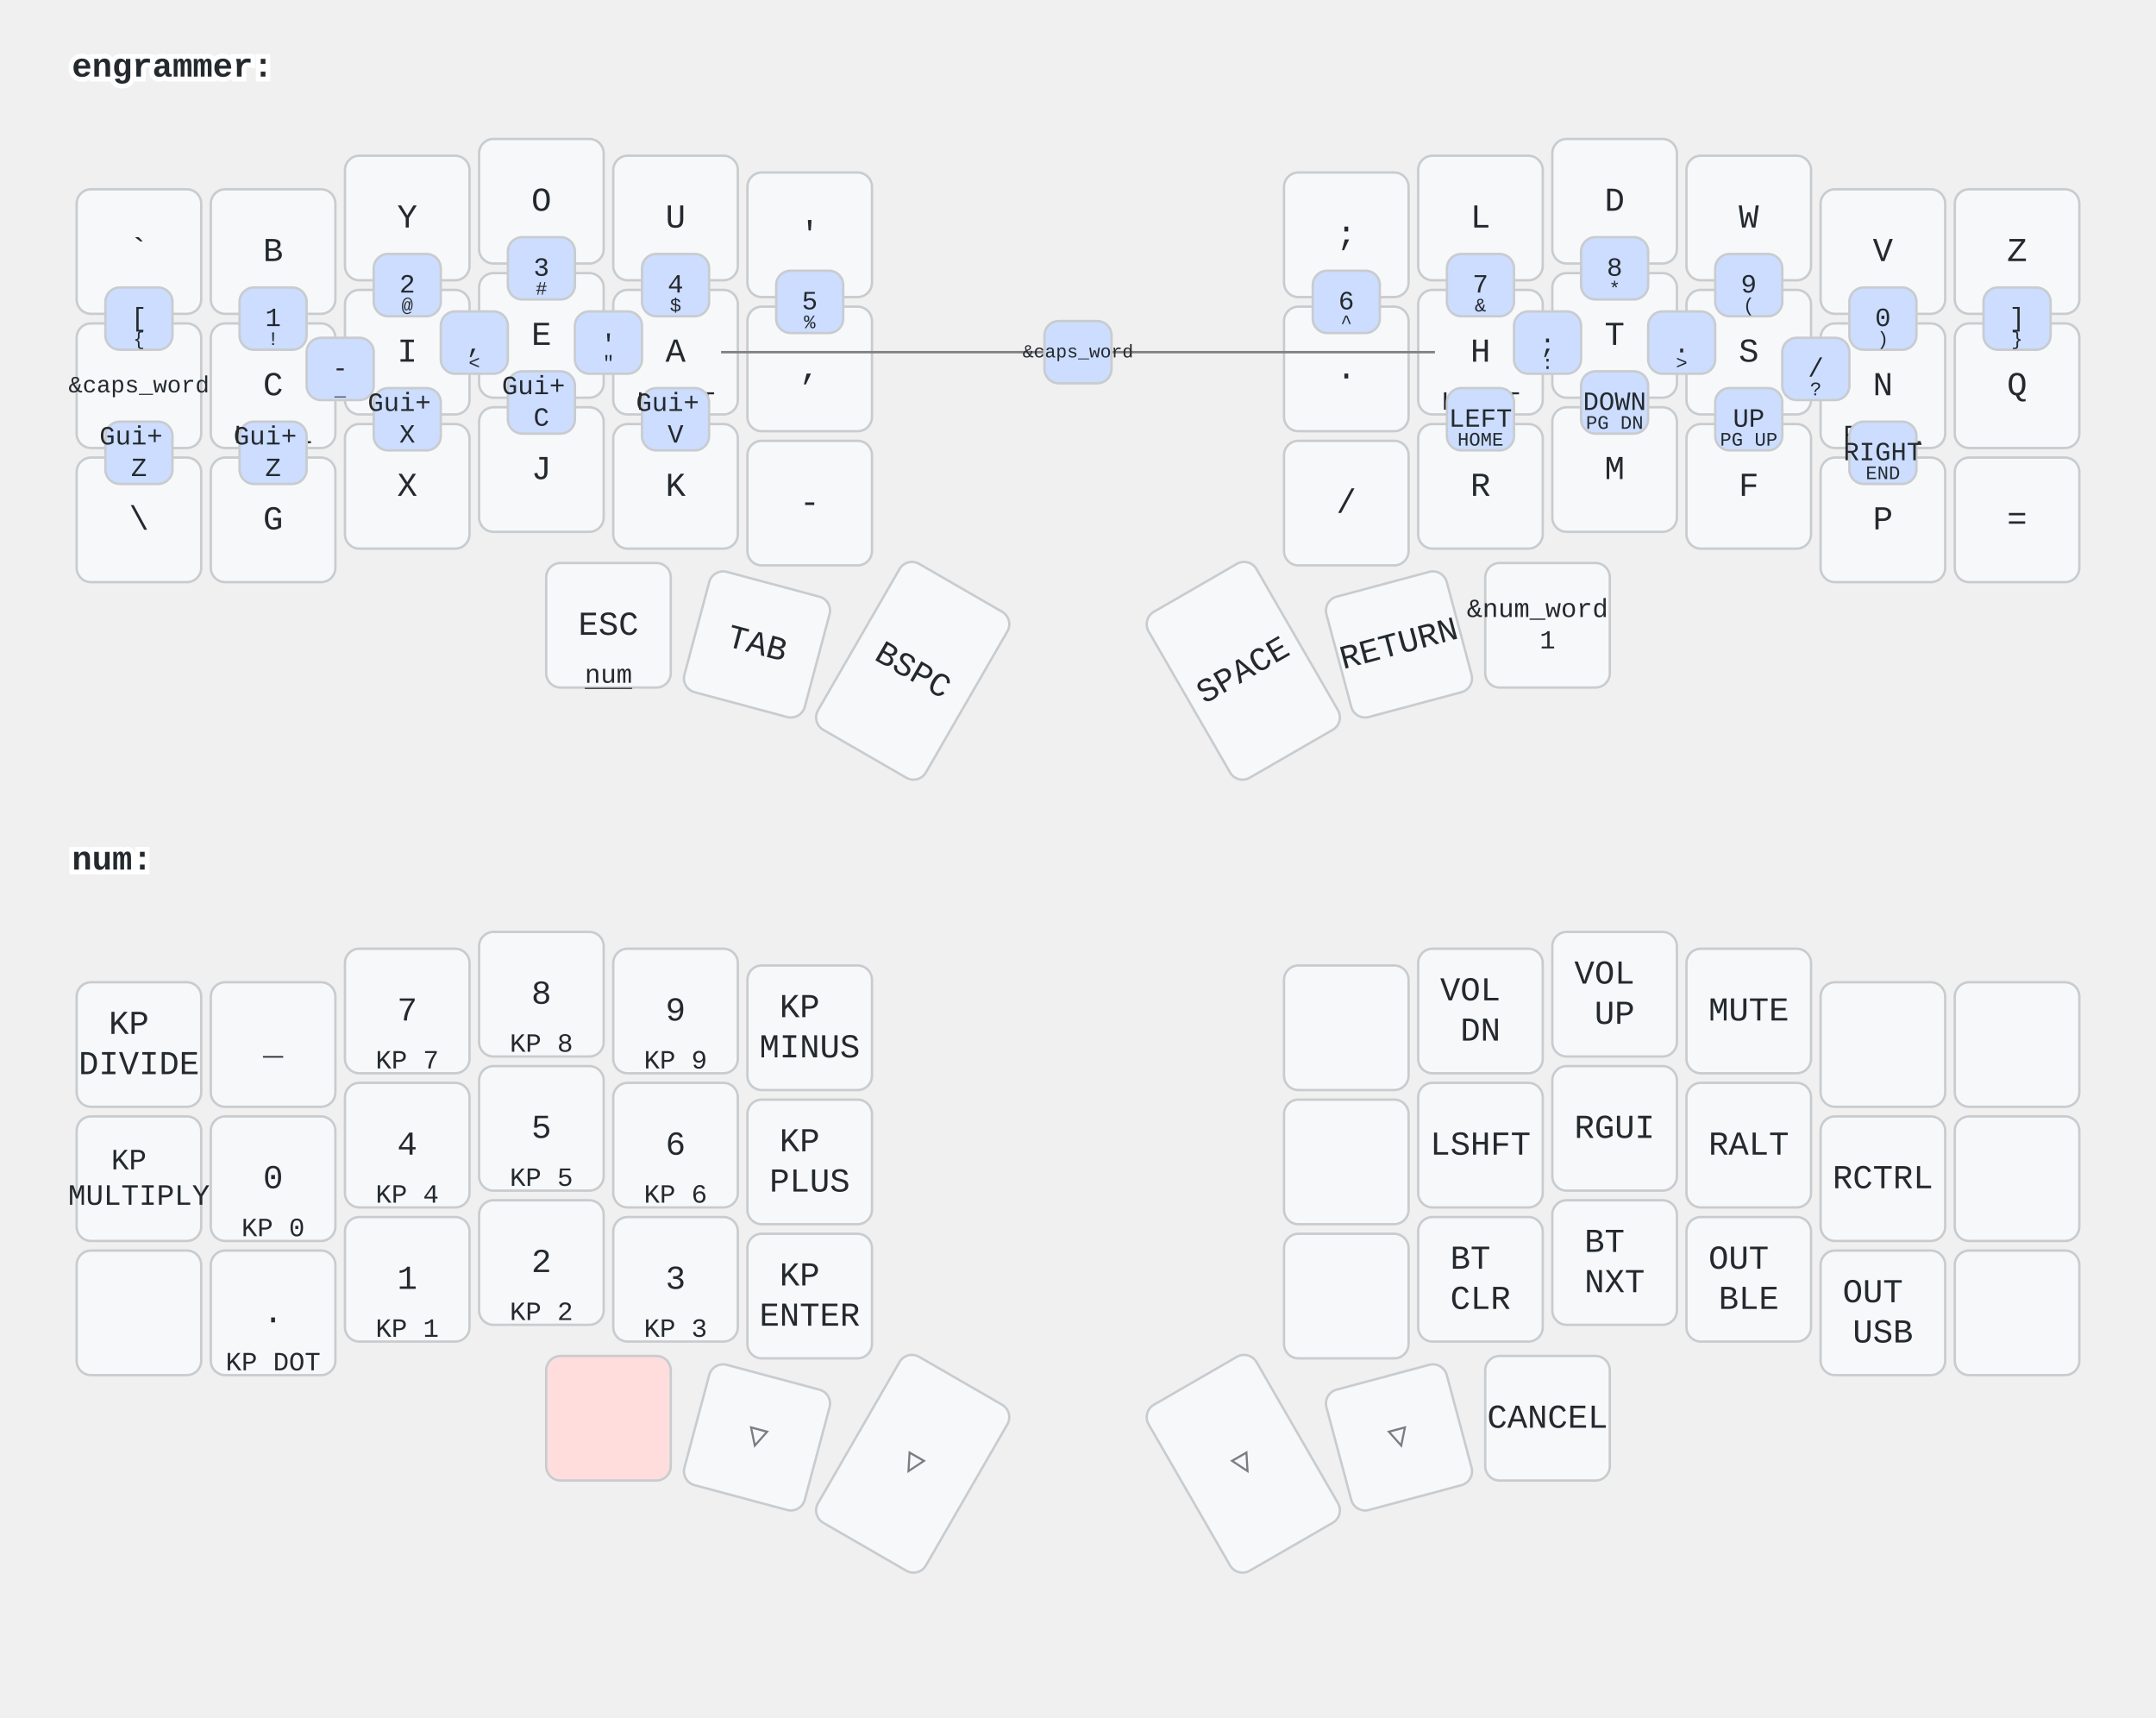
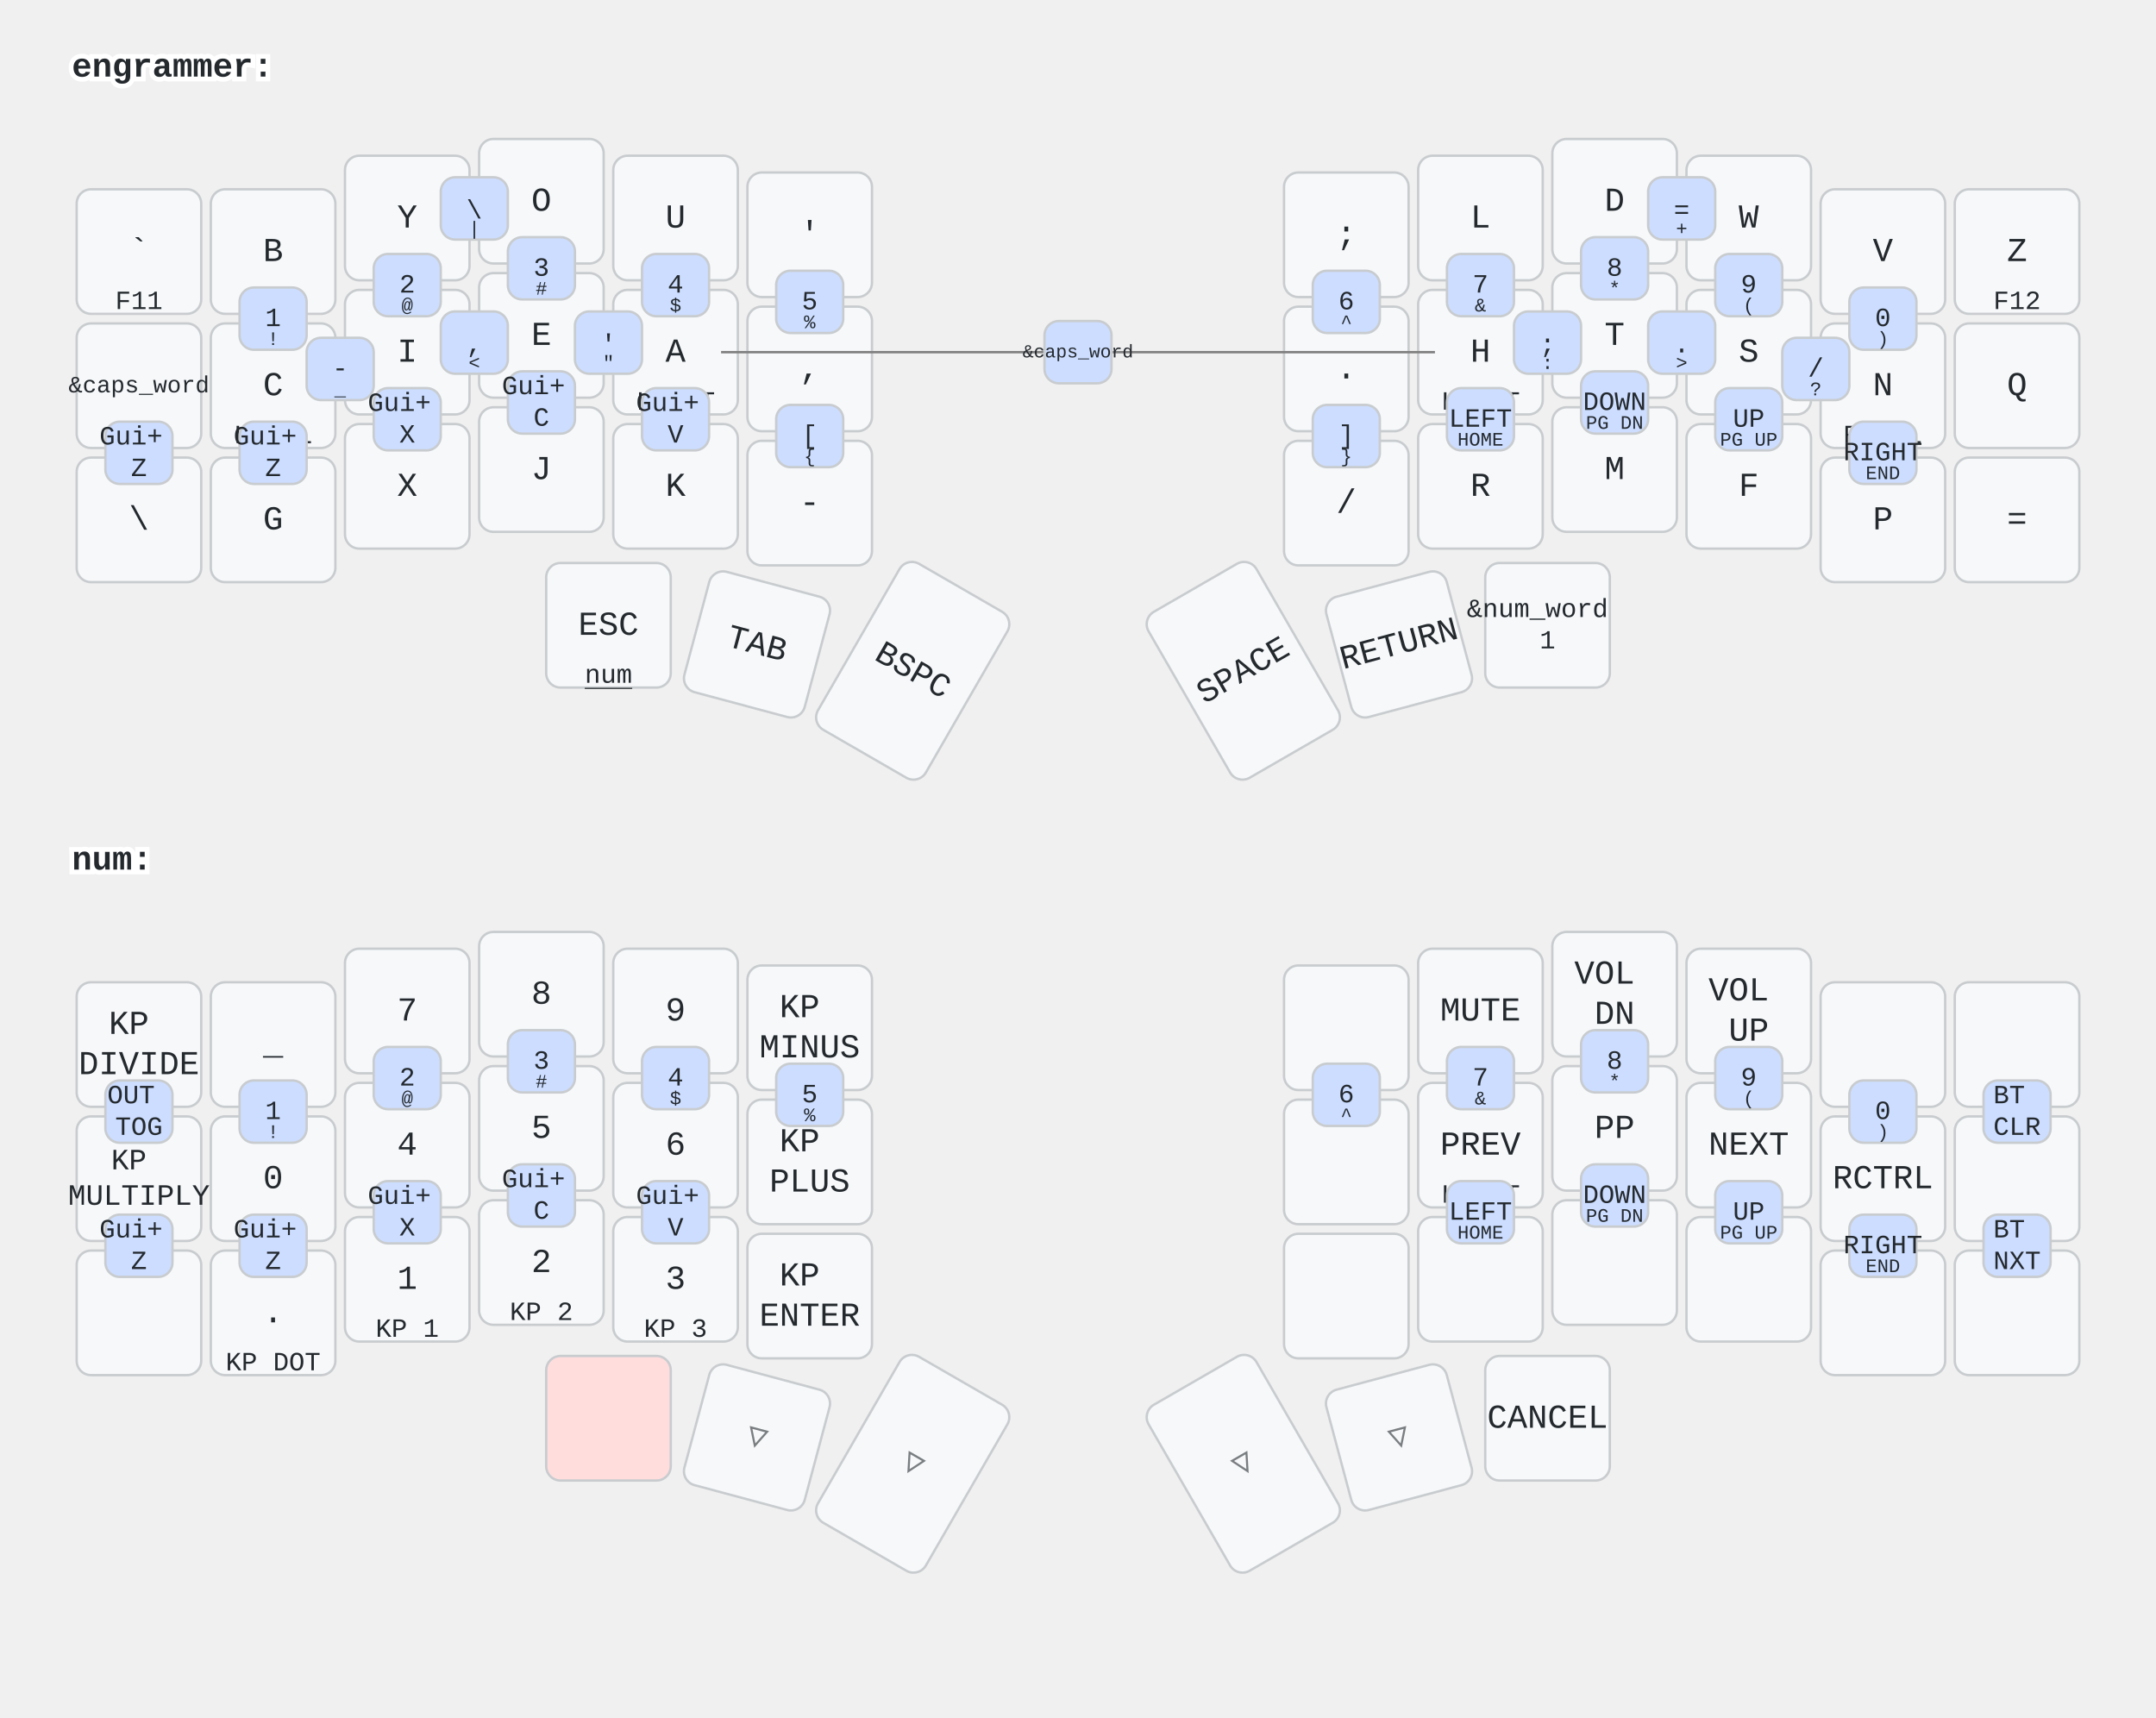
<svg xmlns="http://www.w3.org/2000/svg" width="900" height="717" viewBox="0 0 900 717" class="keymap">
  <style>/* inherit to force styles through use tags */
svg path {
    fill: inherit;
}

/* font and background color specifications */
svg.keymap {
    font-family: SFMono-Regular,Consolas,Liberation Mono,Menlo,monospace;
    font-size: 14px;
    font-kerning: normal;
    text-rendering: optimizeLegibility;
    fill: #24292e;
}

/* default key styling */
rect.key {
    fill: #f6f8fa;
}

rect.key, rect.combo {
    stroke: #c9cccf;
    stroke-width: 1;
}

/* default key side styling, only used is draw_key_sides is set */
rect.side {
    filter: brightness(90%);
}

/* color accent for combo boxes */
rect.combo, rect.combo-separate {
    fill: #cdf;
}

/* color accent for held keys */
rect.held, rect.combo.held {
    fill: #fdd;
}

/* color accent for ghost (optional) keys */
rect.ghost, rect.combo.ghost {
    stroke-dasharray: 4, 4;
    stroke-width: 2;
}

text {
    text-anchor: middle;
    dominant-baseline: middle;
}

/* styling for layer labels */
text.label {
    font-weight: bold;
    text-anchor: start;
    stroke: white;
    stroke-width: 4;
    paint-order: stroke;
}

/* styling for optional footer */
text.footer {
    text-anchor: end;
    dominant-baseline: auto;
    stroke: white;
    stroke-width: 4;
    paint-order: stroke;
}

/* styling for combo tap, and key hold/shifted label text */
text.combo, text.hold, text.shifted {
    font-size: 11px;
}

text.hold {
    text-anchor: middle;
    dominant-baseline: auto;
}

text.shifted {
    text-anchor: middle;
    dominant-baseline: hanging;
}

text.layer-activator {
    text-decoration: underline;
}

/* styling for hold/shifted label text in combo box */
text.combo.hold, text.combo.shifted {
    font-size: 8px;
}

/* lighter symbol for transparent keys */
text.trans {
    fill: #7b7e81;
}

/* styling for combo dendrons */
path.combo {
    stroke-width: 1;
    stroke: gray;
    fill: none;
}

/* Start Tabler Icons Cleanup */
/* cannot use height/width with glyphs */
.icon-tabler &gt; path {
    fill: inherit;
    stroke: inherit;
    stroke-width: 2;
}
/* hide tabler's default box */
.icon-tabler &gt; path[stroke="none"][fill="none"] {
    visibility: hidden;
}
/* End Tabler Icons Cleanup */
</style>
  <g transform="translate(30, 0)" class="layer-engrammer">
    <text x="0" y="28" class="label" id="engrammer">engrammer:</text>
    <g transform="translate(0, 56)">
      <g transform="translate(28, 49)" class="key keypos-0">
        <rect rx="6" ry="6" x="-26" y="-26" width="52" height="52" class="key" />
        <text x="0" y="0" class="key tap">`</text>
        <text x="0" y="24" class="key hold">F11</text>
      </g>
      <g transform="translate(84, 49)" class="key keypos-1">
        <rect rx="6" ry="6" x="-26" y="-26" width="52" height="52" class="key" />
        <text x="0" y="0" class="key tap">B</text>
        <text x="0" y="24" class="key hold">F1</text>
      </g>
      <g transform="translate(140, 35)" class="key keypos-2">
        <rect rx="6" ry="6" x="-26" y="-26" width="52" height="52" class="key" />
        <text x="0" y="0" class="key tap">Y</text>
        <text x="0" y="24" class="key hold">F2</text>
      </g>
      <g transform="translate(196, 28)" class="key keypos-3">
        <rect rx="6" ry="6" x="-26" y="-26" width="52" height="52" class="key" />
        <text x="0" y="0" class="key tap">O</text>
        <text x="0" y="24" class="key hold">F3</text>
      </g>
      <g transform="translate(252, 35)" class="key keypos-4">
        <rect rx="6" ry="6" x="-26" y="-26" width="52" height="52" class="key" />
        <text x="0" y="0" class="key tap">U</text>
        <text x="0" y="24" class="key hold">F4</text>
      </g>
      <g transform="translate(308, 42)" class="key keypos-5">
        <rect rx="6" ry="6" x="-26" y="-26" width="52" height="52" class="key" />
        <text x="0" y="0" class="key tap">'</text>
        <text x="0" y="24" class="key hold">F5</text>
      </g>
      <g transform="translate(532, 42)" class="key keypos-6">
        <rect rx="6" ry="6" x="-26" y="-26" width="52" height="52" class="key" />
        <text x="0" y="0" class="key tap">;</text>
        <text x="0" y="24" class="key hold">F6</text>
      </g>
      <g transform="translate(588, 35)" class="key keypos-7">
        <rect rx="6" ry="6" x="-26" y="-26" width="52" height="52" class="key" />
        <text x="0" y="0" class="key tap">L</text>
        <text x="0" y="24" class="key hold">F7</text>
      </g>
      <g transform="translate(644, 28)" class="key keypos-8">
        <rect rx="6" ry="6" x="-26" y="-26" width="52" height="52" class="key" />
        <text x="0" y="0" class="key tap">D</text>
        <text x="0" y="24" class="key hold">F8</text>
      </g>
      <g transform="translate(700, 35)" class="key keypos-9">
        <rect rx="6" ry="6" x="-26" y="-26" width="52" height="52" class="key" />
        <text x="0" y="0" class="key tap">W</text>
        <text x="0" y="24" class="key hold">F9</text>
      </g>
      <g transform="translate(756, 49)" class="key keypos-10">
        <rect rx="6" ry="6" x="-26" y="-26" width="52" height="52" class="key" />
        <text x="0" y="0" class="key tap">V</text>
        <text x="0" y="24" class="key hold">F10</text>
      </g>
      <g transform="translate(812, 49)" class="key keypos-11">
        <rect rx="6" ry="6" x="-26" y="-26" width="52" height="52" class="key" />
        <text x="0" y="0" class="key tap">Z</text>
        <text x="0" y="24" class="key hold">F12</text>
      </g>
      <g transform="translate(28, 105)" class="key keypos-12">
        <rect rx="6" ry="6" x="-26" y="-26" width="52" height="52" class="key" />
        <text x="0" y="0" class="key tap">
          <tspan style="font-size: 70%">&amp;caps_word</tspan>
        </text>
      </g>
      <g transform="translate(84, 105)" class="key keypos-13">
        <rect rx="6" ry="6" x="-26" y="-26" width="52" height="52" class="key" />
        <text x="0" y="0" class="key tap">C</text>
        <text x="0" y="24" class="key hold">LCTRL</text>
      </g>
      <g transform="translate(140, 91)" class="key keypos-14">
        <rect rx="6" ry="6" x="-26" y="-26" width="52" height="52" class="key" />
        <text x="0" y="0" class="key tap">I</text>
        <text x="0" y="24" class="key hold">LALT</text>
      </g>
      <g transform="translate(196, 84)" class="key keypos-15">
        <rect rx="6" ry="6" x="-26" y="-26" width="52" height="52" class="key" />
        <text x="0" y="0" class="key tap">E</text>
        <text x="0" y="24" class="key hold">LGUI</text>
      </g>
      <g transform="translate(252, 91)" class="key keypos-16">
        <rect rx="6" ry="6" x="-26" y="-26" width="52" height="52" class="key" />
        <text x="0" y="0" class="key tap">A</text>
        <text x="0" y="24" class="key hold">LSHFT</text>
      </g>
      <g transform="translate(308, 98)" class="key keypos-17">
        <rect rx="6" ry="6" x="-26" y="-26" width="52" height="52" class="key" />
        <text x="0" y="0" class="key tap">,</text>
      </g>
      <g transform="translate(532, 98)" class="key keypos-18">
        <rect rx="6" ry="6" x="-26" y="-26" width="52" height="52" class="key" />
        <text x="0" y="0" class="key tap">.</text>
      </g>
      <g transform="translate(588, 91)" class="key keypos-19">
        <rect rx="6" ry="6" x="-26" y="-26" width="52" height="52" class="key" />
        <text x="0" y="0" class="key tap">H</text>
        <text x="0" y="24" class="key hold">LSHFT</text>
      </g>
      <g transform="translate(644, 84)" class="key keypos-20">
        <rect rx="6" ry="6" x="-26" y="-26" width="52" height="52" class="key" />
        <text x="0" y="0" class="key tap">T</text>
        <text x="0" y="24" class="key hold">RGUI</text>
      </g>
      <g transform="translate(700, 91)" class="key keypos-21">
        <rect rx="6" ry="6" x="-26" y="-26" width="52" height="52" class="key" />
        <text x="0" y="0" class="key tap">S</text>
        <text x="0" y="24" class="key hold">RALT</text>
      </g>
      <g transform="translate(756, 105)" class="key keypos-22">
        <rect rx="6" ry="6" x="-26" y="-26" width="52" height="52" class="key" />
        <text x="0" y="0" class="key tap">N</text>
        <text x="0" y="24" class="key hold">RCTRL</text>
      </g>
      <g transform="translate(812, 105)" class="key keypos-23">
        <rect rx="6" ry="6" x="-26" y="-26" width="52" height="52" class="key" />
        <text x="0" y="0" class="key tap">Q</text>
      </g>
      <g transform="translate(28, 161)" class="key keypos-24">
        <rect rx="6" ry="6" x="-26" y="-26" width="52" height="52" class="key" />
        <text x="0" y="0" class="key tap">\</text>
      </g>
      <g transform="translate(84, 161)" class="key keypos-25">
        <rect rx="6" ry="6" x="-26" y="-26" width="52" height="52" class="key" />
        <text x="0" y="0" class="key tap">G</text>
      </g>
      <g transform="translate(140, 147)" class="key keypos-26">
        <rect rx="6" ry="6" x="-26" y="-26" width="52" height="52" class="key" />
        <text x="0" y="0" class="key tap">X</text>
      </g>
      <g transform="translate(196, 140)" class="key keypos-27">
        <rect rx="6" ry="6" x="-26" y="-26" width="52" height="52" class="key" />
        <text x="0" y="0" class="key tap">J</text>
      </g>
      <g transform="translate(252, 147)" class="key keypos-28">
        <rect rx="6" ry="6" x="-26" y="-26" width="52" height="52" class="key" />
        <text x="0" y="0" class="key tap">K</text>
      </g>
      <g transform="translate(308, 154)" class="key keypos-29">
        <rect rx="6" ry="6" x="-26" y="-26" width="52" height="52" class="key" />
        <text x="0" y="0" class="key tap">-</text>
      </g>
      <g transform="translate(532, 154)" class="key keypos-30">
        <rect rx="6" ry="6" x="-26" y="-26" width="52" height="52" class="key" />
        <text x="0" y="0" class="key tap">/</text>
      </g>
      <g transform="translate(588, 147)" class="key keypos-31">
        <rect rx="6" ry="6" x="-26" y="-26" width="52" height="52" class="key" />
        <text x="0" y="0" class="key tap">R</text>
      </g>
      <g transform="translate(644, 140)" class="key keypos-32">
        <rect rx="6" ry="6" x="-26" y="-26" width="52" height="52" class="key" />
        <text x="0" y="0" class="key tap">M</text>
      </g>
      <g transform="translate(700, 147)" class="key keypos-33">
        <rect rx="6" ry="6" x="-26" y="-26" width="52" height="52" class="key" />
        <text x="0" y="0" class="key tap">F</text>
      </g>
      <g transform="translate(756, 161)" class="key keypos-34">
        <rect rx="6" ry="6" x="-26" y="-26" width="52" height="52" class="key" />
        <text x="0" y="0" class="key tap">P</text>
      </g>
      <g transform="translate(812, 161)" class="key keypos-35">
        <rect rx="6" ry="6" x="-26" y="-26" width="52" height="52" class="key" />
        <text x="0" y="0" class="key tap">=</text>
      </g>
      <g transform="translate(224, 205)" class="key keypos-36">
        <rect rx="6" ry="6" x="-26" y="-26" width="52" height="52" class="key" />
        <text x="0" y="0" class="key tap">ESC</text>
        <a href="#num">
          <text x="0" y="24" class="key hold layer-activator">num</text>
        </a>
      </g>
      <g transform="translate(286, 213) rotate(15.0)" class="key keypos-37">
        <rect rx="6" ry="6" x="-26" y="-26" width="52" height="52" class="key" />
        <text x="0" y="0" class="key tap">TAB</text>
      </g>
      <g transform="translate(351, 224) rotate(30.0)" class="key keypos-38">
        <rect rx="6" ry="6" x="-26" y="-40" width="52" height="80" class="key" />
        <text x="0" y="0" class="key tap">BSPC</text>
      </g>
      <g transform="translate(489, 224) rotate(-30.0)" class="key keypos-39">
        <rect rx="6" ry="6" x="-26" y="-40" width="52" height="80" class="key" />
        <text x="0" y="0" class="key tap">SPACE</text>
      </g>
      <g transform="translate(554, 213) rotate(-15.0)" class="key keypos-40">
        <rect rx="6" ry="6" x="-26" y="-26" width="52" height="52" class="key" />
        <text x="0" y="0" class="key tap">RETURN</text>
      </g>
      <g transform="translate(616, 205)" class="key keypos-41">
        <rect rx="6" ry="6" x="-26" y="-26" width="52" height="52" class="key" />
        <text x="0" y="0" class="key tap">
          <tspan x="0" dy="-0.6em" style="font-size: 78%">&amp;num_word</tspan>
          <tspan x="0" dy="1.2em" style="font-size: 78%">1</tspan>
        </text>
      </g>
      <g class="combo combopos-0">
        <rect rx="6" ry="6" x="98" y="85" width="28" height="26" class="combo" />
        <text x="112" y="98" class="combo tap">-</text>
        <text x="112" y="109" class="combo hold">_</text>
      </g>
      <g class="combo combopos-1">
        <rect rx="6" ry="6" x="154" y="74" width="28" height="26" class="combo" />
        <text x="168" y="88" class="combo tap">,</text>
        <text x="168" y="98" class="combo hold">&lt;</text>
      </g>
      <g class="combo combopos-2">
        <rect rx="6" ry="6" x="210" y="74" width="28" height="26" class="combo" />
        <text x="224" y="88" class="combo tap">'</text>
        <text x="224" y="98" class="combo hold">"</text>
      </g>
      <g class="combo combopos-3">
        <rect rx="6" ry="6" x="602" y="74" width="28" height="26" class="combo" />
        <text x="616" y="88" class="combo tap">;</text>
        <text x="616" y="98" class="combo hold">:</text>
      </g>
      <g class="combo combopos-4">
        <rect rx="6" ry="6" x="658" y="74" width="28" height="26" class="combo" />
        <text x="672" y="88" class="combo tap">.</text>
        <text x="672" y="98" class="combo hold">&gt;</text>
      </g>
      <g class="combo combopos-5">
        <rect rx="6" ry="6" x="714" y="85" width="28" height="26" class="combo" />
        <text x="728" y="98" class="combo tap">/</text>
        <text x="728" y="109" class="combo hold">?</text>
      </g>
      <g class="combo combopos-6">
        <path d="M420,91 l-149,0" class="combo" />
        <path d="M420,91 l149,0" class="combo" />
        <rect rx="6" ry="6" x="406" y="78" width="28" height="26" class="combo" />
        <text x="420" y="91" class="combo tap">
          <tspan style="font-size: 70%">&amp;caps_word</tspan>
        </text>
      </g>
      <g class="combo combopos-7">
-         <rect rx="6" ry="6" x="14" y="64" width="28" height="26" class="combo" />
-         <text x="28" y="77" class="combo tap">[</text>
-         <text x="28" y="88" class="combo hold">{</text>
+         <rect rx="6" ry="6" x="658" y="18" width="28" height="26" class="combo" />
+         <text x="672" y="32" class="combo tap">=</text>
+         <text x="672" y="42" class="combo hold">+</text>
      </g>
      <g class="combo combopos-8">
+         <rect rx="6" ry="6" x="154" y="18" width="28" height="26" class="combo" />
+         <text x="168" y="32" class="combo tap">\</text>
+         <text x="168" y="42" class="combo hold">|</text>
+       </g>
+       <g class="combo combopos-9">
+         <rect rx="6" ry="6" x="294" y="113" width="28" height="26" class="combo" />
+         <text x="308" y="126" class="combo tap">[</text>
+         <text x="308" y="137" class="combo hold">{</text>
+       </g>
+       <g class="combo combopos-10">
+         <rect rx="6" ry="6" x="518" y="113" width="28" height="26" class="combo" />
+         <text x="532" y="126" class="combo tap">]</text>
+         <text x="532" y="137" class="combo hold">}</text>
+       </g>
+       <g class="combo combopos-11">
        <rect rx="6" ry="6" x="70" y="64" width="28" height="26" class="combo" />
        <text x="84" y="77" class="combo tap">1</text>
        <text x="84" y="88" class="combo hold">!</text>
      </g>
-       <g class="combo combopos-9">
+       <g class="combo combopos-12">
        <rect rx="6" ry="6" x="126" y="50" width="28" height="26" class="combo" />
        <text x="140" y="63" class="combo tap">2</text>
        <text x="140" y="74" class="combo hold">@</text>
      </g>
-       <g class="combo combopos-10">
+       <g class="combo combopos-13">
        <rect rx="6" ry="6" x="182" y="43" width="28" height="26" class="combo" />
        <text x="196" y="56" class="combo tap">3</text>
        <text x="196" y="67" class="combo hold">#</text>
      </g>
-       <g class="combo combopos-11">
+       <g class="combo combopos-14">
        <rect rx="6" ry="6" x="238" y="50" width="28" height="26" class="combo" />
        <text x="252" y="63" class="combo tap">4</text>
        <text x="252" y="74" class="combo hold">$</text>
      </g>
-       <g class="combo combopos-12">
+       <g class="combo combopos-15">
        <rect rx="6" ry="6" x="294" y="57" width="28" height="26" class="combo" />
        <text x="308" y="70" class="combo tap">5</text>
        <text x="308" y="81" class="combo hold">%</text>
      </g>
-       <g class="combo combopos-13">
+       <g class="combo combopos-16">
        <rect rx="6" ry="6" x="518" y="57" width="28" height="26" class="combo" />
        <text x="532" y="70" class="combo tap">6</text>
        <text x="532" y="81" class="combo hold">^</text>
      </g>
-       <g class="combo combopos-14">
+       <g class="combo combopos-17">
        <rect rx="6" ry="6" x="574" y="50" width="28" height="26" class="combo" />
        <text x="588" y="63" class="combo tap">7</text>
        <text x="588" y="74" class="combo hold">&amp;</text>
      </g>
-       <g class="combo combopos-15">
+       <g class="combo combopos-18">
        <rect rx="6" ry="6" x="630" y="43" width="28" height="26" class="combo" />
        <text x="644" y="56" class="combo tap">8</text>
        <text x="644" y="67" class="combo hold">*</text>
      </g>
-       <g class="combo combopos-16">
+       <g class="combo combopos-19">
        <rect rx="6" ry="6" x="686" y="50" width="28" height="26" class="combo" />
        <text x="700" y="63" class="combo tap">9</text>
        <text x="700" y="74" class="combo hold">(</text>
      </g>
-       <g class="combo combopos-17">
+       <g class="combo combopos-20">
        <rect rx="6" ry="6" x="742" y="64" width="28" height="26" class="combo" />
        <text x="756" y="77" class="combo tap">0</text>
        <text x="756" y="88" class="combo hold">)</text>
      </g>
-       <g class="combo combopos-18">
-         <rect rx="6" ry="6" x="798" y="64" width="28" height="26" class="combo" />
-         <text x="812" y="77" class="combo tap">]</text>
-         <text x="812" y="88" class="combo hold">}</text>
-       </g>
-       <g class="combo combopos-19">
+       <g class="combo combopos-21">
        <rect rx="6" ry="6" x="70" y="120" width="28" height="26" class="combo" />
        <text x="84" y="133" class="combo tap">
          <tspan x="84" dy="-0.6em">Gui+</tspan>
          <tspan x="84" dy="1.2em">Z</tspan>
        </text>
      </g>
-       <g class="combo combopos-20">
+       <g class="combo combopos-22">
        <rect rx="6" ry="6" x="14" y="120" width="28" height="26" class="combo" />
        <text x="28" y="133" class="combo tap">
          <tspan x="28" dy="-0.6em">Gui+</tspan>
          <tspan x="28" dy="1.2em">Z</tspan>
        </text>
      </g>
-       <g class="combo combopos-21">
+       <g class="combo combopos-23">
        <rect rx="6" ry="6" x="126" y="106" width="28" height="26" class="combo" />
        <text x="140" y="119" class="combo tap">
          <tspan x="140" dy="-0.6em">Gui+</tspan>
          <tspan x="140" dy="1.2em">X</tspan>
        </text>
      </g>
-       <g class="combo combopos-22">
+       <g class="combo combopos-24">
        <rect rx="6" ry="6" x="182" y="99" width="28" height="26" class="combo" />
        <text x="196" y="112" class="combo tap">
          <tspan x="196" dy="-0.6em">Gui+</tspan>
          <tspan x="196" dy="1.2em">C</tspan>
        </text>
      </g>
-       <g class="combo combopos-23">
+       <g class="combo combopos-25">
        <rect rx="6" ry="6" x="238" y="106" width="28" height="26" class="combo" />
        <text x="252" y="119" class="combo tap">
          <tspan x="252" dy="-0.6em">Gui+</tspan>
          <tspan x="252" dy="1.2em">V</tspan>
        </text>
      </g>
-       <g class="combo combopos-24">
+       <g class="combo combopos-26">
        <rect rx="6" ry="6" x="574" y="106" width="28" height="26" class="combo" />
        <text x="588" y="119" class="combo tap">LEFT</text>
        <text x="588" y="130" class="combo hold">HOME</text>
      </g>
-       <g class="combo combopos-25">
+       <g class="combo combopos-27">
        <rect rx="6" ry="6" x="630" y="99" width="28" height="26" class="combo" />
        <text x="644" y="112" class="combo tap">DOWN</text>
        <text x="644" y="123" class="combo hold">PG DN</text>
      </g>
-       <g class="combo combopos-26">
+       <g class="combo combopos-28">
        <rect rx="6" ry="6" x="686" y="106" width="28" height="26" class="combo" />
        <text x="700" y="119" class="combo tap">UP</text>
        <text x="700" y="130" class="combo hold">PG UP</text>
      </g>
-       <g class="combo combopos-27">
+       <g class="combo combopos-29">
        <rect rx="6" ry="6" x="742" y="120" width="28" height="26" class="combo" />
        <text x="756" y="133" class="combo tap">RIGHT</text>
        <text x="756" y="144" class="combo hold">END</text>
      </g>
    </g>
  </g>
  <g transform="translate(30, 331)" class="layer-num">
    <text x="0" y="28" class="label" id="num">num:</text>
    <g transform="translate(0, 56)">
      <g transform="translate(28, 49)" class="key keypos-0">
        <rect rx="6" ry="6" x="-26" y="-26" width="52" height="52" class="key" />
        <text x="0" y="0" class="key tap">
          <tspan x="0" dy="-0.6em">KP</tspan>
          <tspan x="0" dy="1.2em">DIVIDE</tspan>
        </text>
      </g>
      <g transform="translate(84, 49)" class="key keypos-1">
        <rect rx="6" ry="6" x="-26" y="-26" width="52" height="52" class="key" />
        <text x="0" y="0" class="key tap">_</text>
      </g>
      <g transform="translate(140, 35)" class="key keypos-2">
        <rect rx="6" ry="6" x="-26" y="-26" width="52" height="52" class="key" />
        <text x="0" y="0" class="key tap">7</text>
        <text x="0" y="24" class="key hold">KP 7</text>
      </g>
      <g transform="translate(196, 28)" class="key keypos-3">
        <rect rx="6" ry="6" x="-26" y="-26" width="52" height="52" class="key" />
        <text x="0" y="0" class="key tap">8</text>
        <text x="0" y="24" class="key hold">KP 8</text>
      </g>
      <g transform="translate(252, 35)" class="key keypos-4">
        <rect rx="6" ry="6" x="-26" y="-26" width="52" height="52" class="key" />
        <text x="0" y="0" class="key tap">9</text>
        <text x="0" y="24" class="key hold">KP 9</text>
      </g>
      <g transform="translate(308, 42)" class="key keypos-5">
        <rect rx="6" ry="6" x="-26" y="-26" width="52" height="52" class="key" />
        <text x="0" y="0" class="key tap">
          <tspan x="0" dy="-0.6em">KP</tspan>
          <tspan x="0" dy="1.2em">MINUS</tspan>
        </text>
      </g>
      <g transform="translate(532, 42)" class="key keypos-6">
        <rect rx="6" ry="6" x="-26" y="-26" width="52" height="52" class="key" />
      </g>
      <g transform="translate(588, 35)" class="key keypos-7">
        <rect rx="6" ry="6" x="-26" y="-26" width="52" height="52" class="key" />
+         <text x="0" y="0" class="key tap">MUTE</text>
+       </g>
+       <g transform="translate(644, 28)" class="key keypos-8">
+         <rect rx="6" ry="6" x="-26" y="-26" width="52" height="52" class="key" />
        <text x="0" y="0" class="key tap">
          <tspan x="0" dy="-0.6em">VOL</tspan>
          <tspan x="0" dy="1.2em">DN</tspan>
        </text>
      </g>
-       <g transform="translate(644, 28)" class="key keypos-8">
+       <g transform="translate(700, 35)" class="key keypos-9">
        <rect rx="6" ry="6" x="-26" y="-26" width="52" height="52" class="key" />
        <text x="0" y="0" class="key tap">
          <tspan x="0" dy="-0.6em">VOL</tspan>
          <tspan x="0" dy="1.2em">UP</tspan>
        </text>
      </g>
-       <g transform="translate(700, 35)" class="key keypos-9">
-         <rect rx="6" ry="6" x="-26" y="-26" width="52" height="52" class="key" />
-         <text x="0" y="0" class="key tap">MUTE</text>
-       </g>
      <g transform="translate(756, 49)" class="key keypos-10">
        <rect rx="6" ry="6" x="-26" y="-26" width="52" height="52" class="key" />
      </g>
      <g transform="translate(812, 49)" class="key keypos-11">
        <rect rx="6" ry="6" x="-26" y="-26" width="52" height="52" class="key" />
      </g>
      <g transform="translate(28, 105)" class="key keypos-12">
        <rect rx="6" ry="6" x="-26" y="-26" width="52" height="52" class="key" />
        <text x="0" y="0" class="key tap">
          <tspan x="0" dy="-0.6em" style="font-size: 88%">KP</tspan>
          <tspan x="0" dy="1.2em" style="font-size: 88%">MULTIPLY</tspan>
        </text>
      </g>
      <g transform="translate(84, 105)" class="key keypos-13">
        <rect rx="6" ry="6" x="-26" y="-26" width="52" height="52" class="key" />
        <text x="0" y="0" class="key tap">0</text>
        <text x="0" y="24" class="key hold">KP 0</text>
      </g>
      <g transform="translate(140, 91)" class="key keypos-14">
        <rect rx="6" ry="6" x="-26" y="-26" width="52" height="52" class="key" />
        <text x="0" y="0" class="key tap">4</text>
        <text x="0" y="24" class="key hold">KP 4</text>
      </g>
      <g transform="translate(196, 84)" class="key keypos-15">
        <rect rx="6" ry="6" x="-26" y="-26" width="52" height="52" class="key" />
        <text x="0" y="0" class="key tap">5</text>
        <text x="0" y="24" class="key hold">KP 5</text>
      </g>
      <g transform="translate(252, 91)" class="key keypos-16">
        <rect rx="6" ry="6" x="-26" y="-26" width="52" height="52" class="key" />
        <text x="0" y="0" class="key tap">6</text>
        <text x="0" y="24" class="key hold">KP 6</text>
      </g>
      <g transform="translate(308, 98)" class="key keypos-17">
        <rect rx="6" ry="6" x="-26" y="-26" width="52" height="52" class="key" />
        <text x="0" y="0" class="key tap">
          <tspan x="0" dy="-0.6em">KP</tspan>
          <tspan x="0" dy="1.2em">PLUS</tspan>
        </text>
      </g>
      <g transform="translate(532, 98)" class="key keypos-18">
        <rect rx="6" ry="6" x="-26" y="-26" width="52" height="52" class="key" />
      </g>
      <g transform="translate(588, 91)" class="key keypos-19">
        <rect rx="6" ry="6" x="-26" y="-26" width="52" height="52" class="key" />
-         <text x="0" y="0" class="key tap">LSHFT</text>
+         <text x="0" y="0" class="key tap">PREV</text>
+         <text x="0" y="24" class="key hold">LSHFT</text>
      </g>
      <g transform="translate(644, 84)" class="key keypos-20">
        <rect rx="6" ry="6" x="-26" y="-26" width="52" height="52" class="key" />
-         <text x="0" y="0" class="key tap">RGUI</text>
+         <text x="0" y="0" class="key tap">PP</text>
+         <text x="0" y="24" class="key hold">RGUI</text>
      </g>
      <g transform="translate(700, 91)" class="key keypos-21">
        <rect rx="6" ry="6" x="-26" y="-26" width="52" height="52" class="key" />
-         <text x="0" y="0" class="key tap">RALT</text>
+         <text x="0" y="0" class="key tap">NEXT</text>
+         <text x="0" y="24" class="key hold">RALT</text>
      </g>
      <g transform="translate(756, 105)" class="key keypos-22">
        <rect rx="6" ry="6" x="-26" y="-26" width="52" height="52" class="key" />
        <text x="0" y="0" class="key tap">RCTRL</text>
      </g>
      <g transform="translate(812, 105)" class="key keypos-23">
        <rect rx="6" ry="6" x="-26" y="-26" width="52" height="52" class="key" />
      </g>
      <g transform="translate(28, 161)" class="key keypos-24">
        <rect rx="6" ry="6" x="-26" y="-26" width="52" height="52" class="key" />
      </g>
      <g transform="translate(84, 161)" class="key keypos-25">
        <rect rx="6" ry="6" x="-26" y="-26" width="52" height="52" class="key" />
        <text x="0" y="0" class="key tap">.</text>
        <text x="0" y="24" class="key hold">KP DOT</text>
      </g>
      <g transform="translate(140, 147)" class="key keypos-26">
        <rect rx="6" ry="6" x="-26" y="-26" width="52" height="52" class="key" />
        <text x="0" y="0" class="key tap">1</text>
        <text x="0" y="24" class="key hold">KP 1</text>
      </g>
      <g transform="translate(196, 140)" class="key keypos-27">
        <rect rx="6" ry="6" x="-26" y="-26" width="52" height="52" class="key" />
        <text x="0" y="0" class="key tap">2</text>
        <text x="0" y="24" class="key hold">KP 2</text>
      </g>
      <g transform="translate(252, 147)" class="key keypos-28">
        <rect rx="6" ry="6" x="-26" y="-26" width="52" height="52" class="key" />
        <text x="0" y="0" class="key tap">3</text>
        <text x="0" y="24" class="key hold">KP 3</text>
      </g>
      <g transform="translate(308, 154)" class="key keypos-29">
        <rect rx="6" ry="6" x="-26" y="-26" width="52" height="52" class="key" />
        <text x="0" y="0" class="key tap">
          <tspan x="0" dy="-0.6em">KP</tspan>
          <tspan x="0" dy="1.2em">ENTER</tspan>
        </text>
      </g>
      <g transform="translate(532, 154)" class="key keypos-30">
        <rect rx="6" ry="6" x="-26" y="-26" width="52" height="52" class="key" />
      </g>
      <g transform="translate(588, 147)" class="key keypos-31">
        <rect rx="6" ry="6" x="-26" y="-26" width="52" height="52" class="key" />
-         <text x="0" y="0" class="key tap">
-           <tspan x="0" dy="-0.6em">BT</tspan>
-           <tspan x="0" dy="1.2em">CLR</tspan>
-         </text>
      </g>
      <g transform="translate(644, 140)" class="key keypos-32">
        <rect rx="6" ry="6" x="-26" y="-26" width="52" height="52" class="key" />
-         <text x="0" y="0" class="key tap">
-           <tspan x="0" dy="-0.6em">BT</tspan>
-           <tspan x="0" dy="1.2em">NXT</tspan>
-         </text>
      </g>
      <g transform="translate(700, 147)" class="key keypos-33">
        <rect rx="6" ry="6" x="-26" y="-26" width="52" height="52" class="key" />
-         <text x="0" y="0" class="key tap">
-           <tspan x="0" dy="-0.6em">OUT</tspan>
-           <tspan x="0" dy="1.2em">BLE</tspan>
-         </text>
      </g>
      <g transform="translate(756, 161)" class="key keypos-34">
        <rect rx="6" ry="6" x="-26" y="-26" width="52" height="52" class="key" />
-         <text x="0" y="0" class="key tap">
-           <tspan x="0" dy="-0.6em">OUT</tspan>
-           <tspan x="0" dy="1.2em">USB</tspan>
-         </text>
      </g>
      <g transform="translate(812, 161)" class="key keypos-35">
        <rect rx="6" ry="6" x="-26" y="-26" width="52" height="52" class="key" />
      </g>
      <g transform="translate(224, 205)" class="key held keypos-36">
        <rect rx="6" ry="6" x="-26" y="-26" width="52" height="52" class="key held" />
      </g>
      <g transform="translate(286, 213) rotate(15.0)" class="key trans keypos-37">
        <rect rx="6" ry="6" x="-26" y="-26" width="52" height="52" class="key trans" />
        <text x="0" y="0" class="key trans tap">▽</text>
      </g>
      <g transform="translate(351, 224) rotate(30.0)" class="key trans keypos-38">
        <rect rx="6" ry="6" x="-26" y="-40" width="52" height="80" class="key trans" />
        <text x="0" y="0" class="key trans tap">▽</text>
      </g>
      <g transform="translate(489, 224) rotate(-30.0)" class="key trans keypos-39">
        <rect rx="6" ry="6" x="-26" y="-40" width="52" height="80" class="key trans" />
        <text x="0" y="0" class="key trans tap">▽</text>
      </g>
      <g transform="translate(554, 213) rotate(-15.0)" class="key trans keypos-40">
        <rect rx="6" ry="6" x="-26" y="-26" width="52" height="52" class="key trans" />
        <text x="0" y="0" class="key trans tap">▽</text>
      </g>
      <g transform="translate(616, 205)" class="key keypos-41">
        <rect rx="6" ry="6" x="-26" y="-26" width="52" height="52" class="key" />
        <text x="0" y="0" class="key tap">CANCEL</text>
      </g>
+       <g class="combo combopos-0">
+         <rect rx="6" ry="6" x="70" y="64" width="28" height="26" class="combo" />
+         <text x="84" y="77" class="combo tap">1</text>
+         <text x="84" y="88" class="combo hold">!</text>
+       </g>
+       <g class="combo combopos-1">
+         <rect rx="6" ry="6" x="126" y="50" width="28" height="26" class="combo" />
+         <text x="140" y="63" class="combo tap">2</text>
+         <text x="140" y="74" class="combo hold">@</text>
+       </g>
+       <g class="combo combopos-2">
+         <rect rx="6" ry="6" x="182" y="43" width="28" height="26" class="combo" />
+         <text x="196" y="56" class="combo tap">3</text>
+         <text x="196" y="67" class="combo hold">#</text>
+       </g>
+       <g class="combo combopos-3">
+         <rect rx="6" ry="6" x="238" y="50" width="28" height="26" class="combo" />
+         <text x="252" y="63" class="combo tap">4</text>
+         <text x="252" y="74" class="combo hold">$</text>
+       </g>
+       <g class="combo combopos-4">
+         <rect rx="6" ry="6" x="294" y="57" width="28" height="26" class="combo" />
+         <text x="308" y="70" class="combo tap">5</text>
+         <text x="308" y="81" class="combo hold">%</text>
+       </g>
+       <g class="combo combopos-5">
+         <rect rx="6" ry="6" x="518" y="57" width="28" height="26" class="combo" />
+         <text x="532" y="70" class="combo tap">6</text>
+         <text x="532" y="81" class="combo hold">^</text>
+       </g>
+       <g class="combo combopos-6">
+         <rect rx="6" ry="6" x="574" y="50" width="28" height="26" class="combo" />
+         <text x="588" y="63" class="combo tap">7</text>
+         <text x="588" y="74" class="combo hold">&amp;</text>
+       </g>
+       <g class="combo combopos-7">
+         <rect rx="6" ry="6" x="630" y="43" width="28" height="26" class="combo" />
+         <text x="644" y="56" class="combo tap">8</text>
+         <text x="644" y="67" class="combo hold">*</text>
+       </g>
+       <g class="combo combopos-8">
+         <rect rx="6" ry="6" x="686" y="50" width="28" height="26" class="combo" />
+         <text x="700" y="63" class="combo tap">9</text>
+         <text x="700" y="74" class="combo hold">(</text>
+       </g>
+       <g class="combo combopos-9">
+         <rect rx="6" ry="6" x="742" y="64" width="28" height="26" class="combo" />
+         <text x="756" y="77" class="combo tap">0</text>
+         <text x="756" y="88" class="combo hold">)</text>
+       </g>
+       <g class="combo combopos-10">
+         <rect rx="6" ry="6" x="70" y="120" width="28" height="26" class="combo" />
+         <text x="84" y="133" class="combo tap">
+           <tspan x="84" dy="-0.6em">Gui+</tspan>
+           <tspan x="84" dy="1.2em">Z</tspan>
+         </text>
+       </g>
+       <g class="combo combopos-11">
+         <rect rx="6" ry="6" x="14" y="120" width="28" height="26" class="combo" />
+         <text x="28" y="133" class="combo tap">
+           <tspan x="28" dy="-0.6em">Gui+</tspan>
+           <tspan x="28" dy="1.2em">Z</tspan>
+         </text>
+       </g>
+       <g class="combo combopos-12">
+         <rect rx="6" ry="6" x="126" y="106" width="28" height="26" class="combo" />
+         <text x="140" y="119" class="combo tap">
+           <tspan x="140" dy="-0.6em">Gui+</tspan>
+           <tspan x="140" dy="1.2em">X</tspan>
+         </text>
+       </g>
+       <g class="combo combopos-13">
+         <rect rx="6" ry="6" x="182" y="99" width="28" height="26" class="combo" />
+         <text x="196" y="112" class="combo tap">
+           <tspan x="196" dy="-0.6em">Gui+</tspan>
+           <tspan x="196" dy="1.2em">C</tspan>
+         </text>
+       </g>
+       <g class="combo combopos-14">
+         <rect rx="6" ry="6" x="238" y="106" width="28" height="26" class="combo" />
+         <text x="252" y="119" class="combo tap">
+           <tspan x="252" dy="-0.6em">Gui+</tspan>
+           <tspan x="252" dy="1.2em">V</tspan>
+         </text>
+       </g>
+       <g class="combo combopos-15">
+         <rect rx="6" ry="6" x="574" y="106" width="28" height="26" class="combo" />
+         <text x="588" y="119" class="combo tap">LEFT</text>
+         <text x="588" y="130" class="combo hold">HOME</text>
+       </g>
+       <g class="combo combopos-16">
+         <rect rx="6" ry="6" x="630" y="99" width="28" height="26" class="combo" />
+         <text x="644" y="112" class="combo tap">DOWN</text>
+         <text x="644" y="123" class="combo hold">PG DN</text>
+       </g>
+       <g class="combo combopos-17">
+         <rect rx="6" ry="6" x="686" y="106" width="28" height="26" class="combo" />
+         <text x="700" y="119" class="combo tap">UP</text>
+         <text x="700" y="130" class="combo hold">PG UP</text>
+       </g>
+       <g class="combo combopos-18">
+         <rect rx="6" ry="6" x="742" y="120" width="28" height="26" class="combo" />
+         <text x="756" y="133" class="combo tap">RIGHT</text>
+         <text x="756" y="144" class="combo hold">END</text>
+       </g>
+       <g class="combo combopos-19">
+         <rect rx="6" ry="6" x="798" y="64" width="28" height="26" class="combo" />
+         <text x="812" y="77" class="combo tap">
+           <tspan x="812" dy="-0.6em">BT</tspan>
+           <tspan x="812" dy="1.2em">CLR</tspan>
+         </text>
+       </g>
+       <g class="combo combopos-20">
+         <rect rx="6" ry="6" x="798" y="120" width="28" height="26" class="combo" />
+         <text x="812" y="133" class="combo tap">
+           <tspan x="812" dy="-0.6em">BT</tspan>
+           <tspan x="812" dy="1.2em">NXT</tspan>
+         </text>
+       </g>
+       <g class="combo combopos-21">
+         <rect rx="6" ry="6" x="14" y="64" width="28" height="26" class="combo" />
+         <text x="28" y="77" class="combo tap">
+           <tspan x="28" dy="-0.6em">OUT</tspan>
+           <tspan x="28" dy="1.2em">TOG</tspan>
+         </text>
+       </g>
    </g>
  </g>
</svg>
